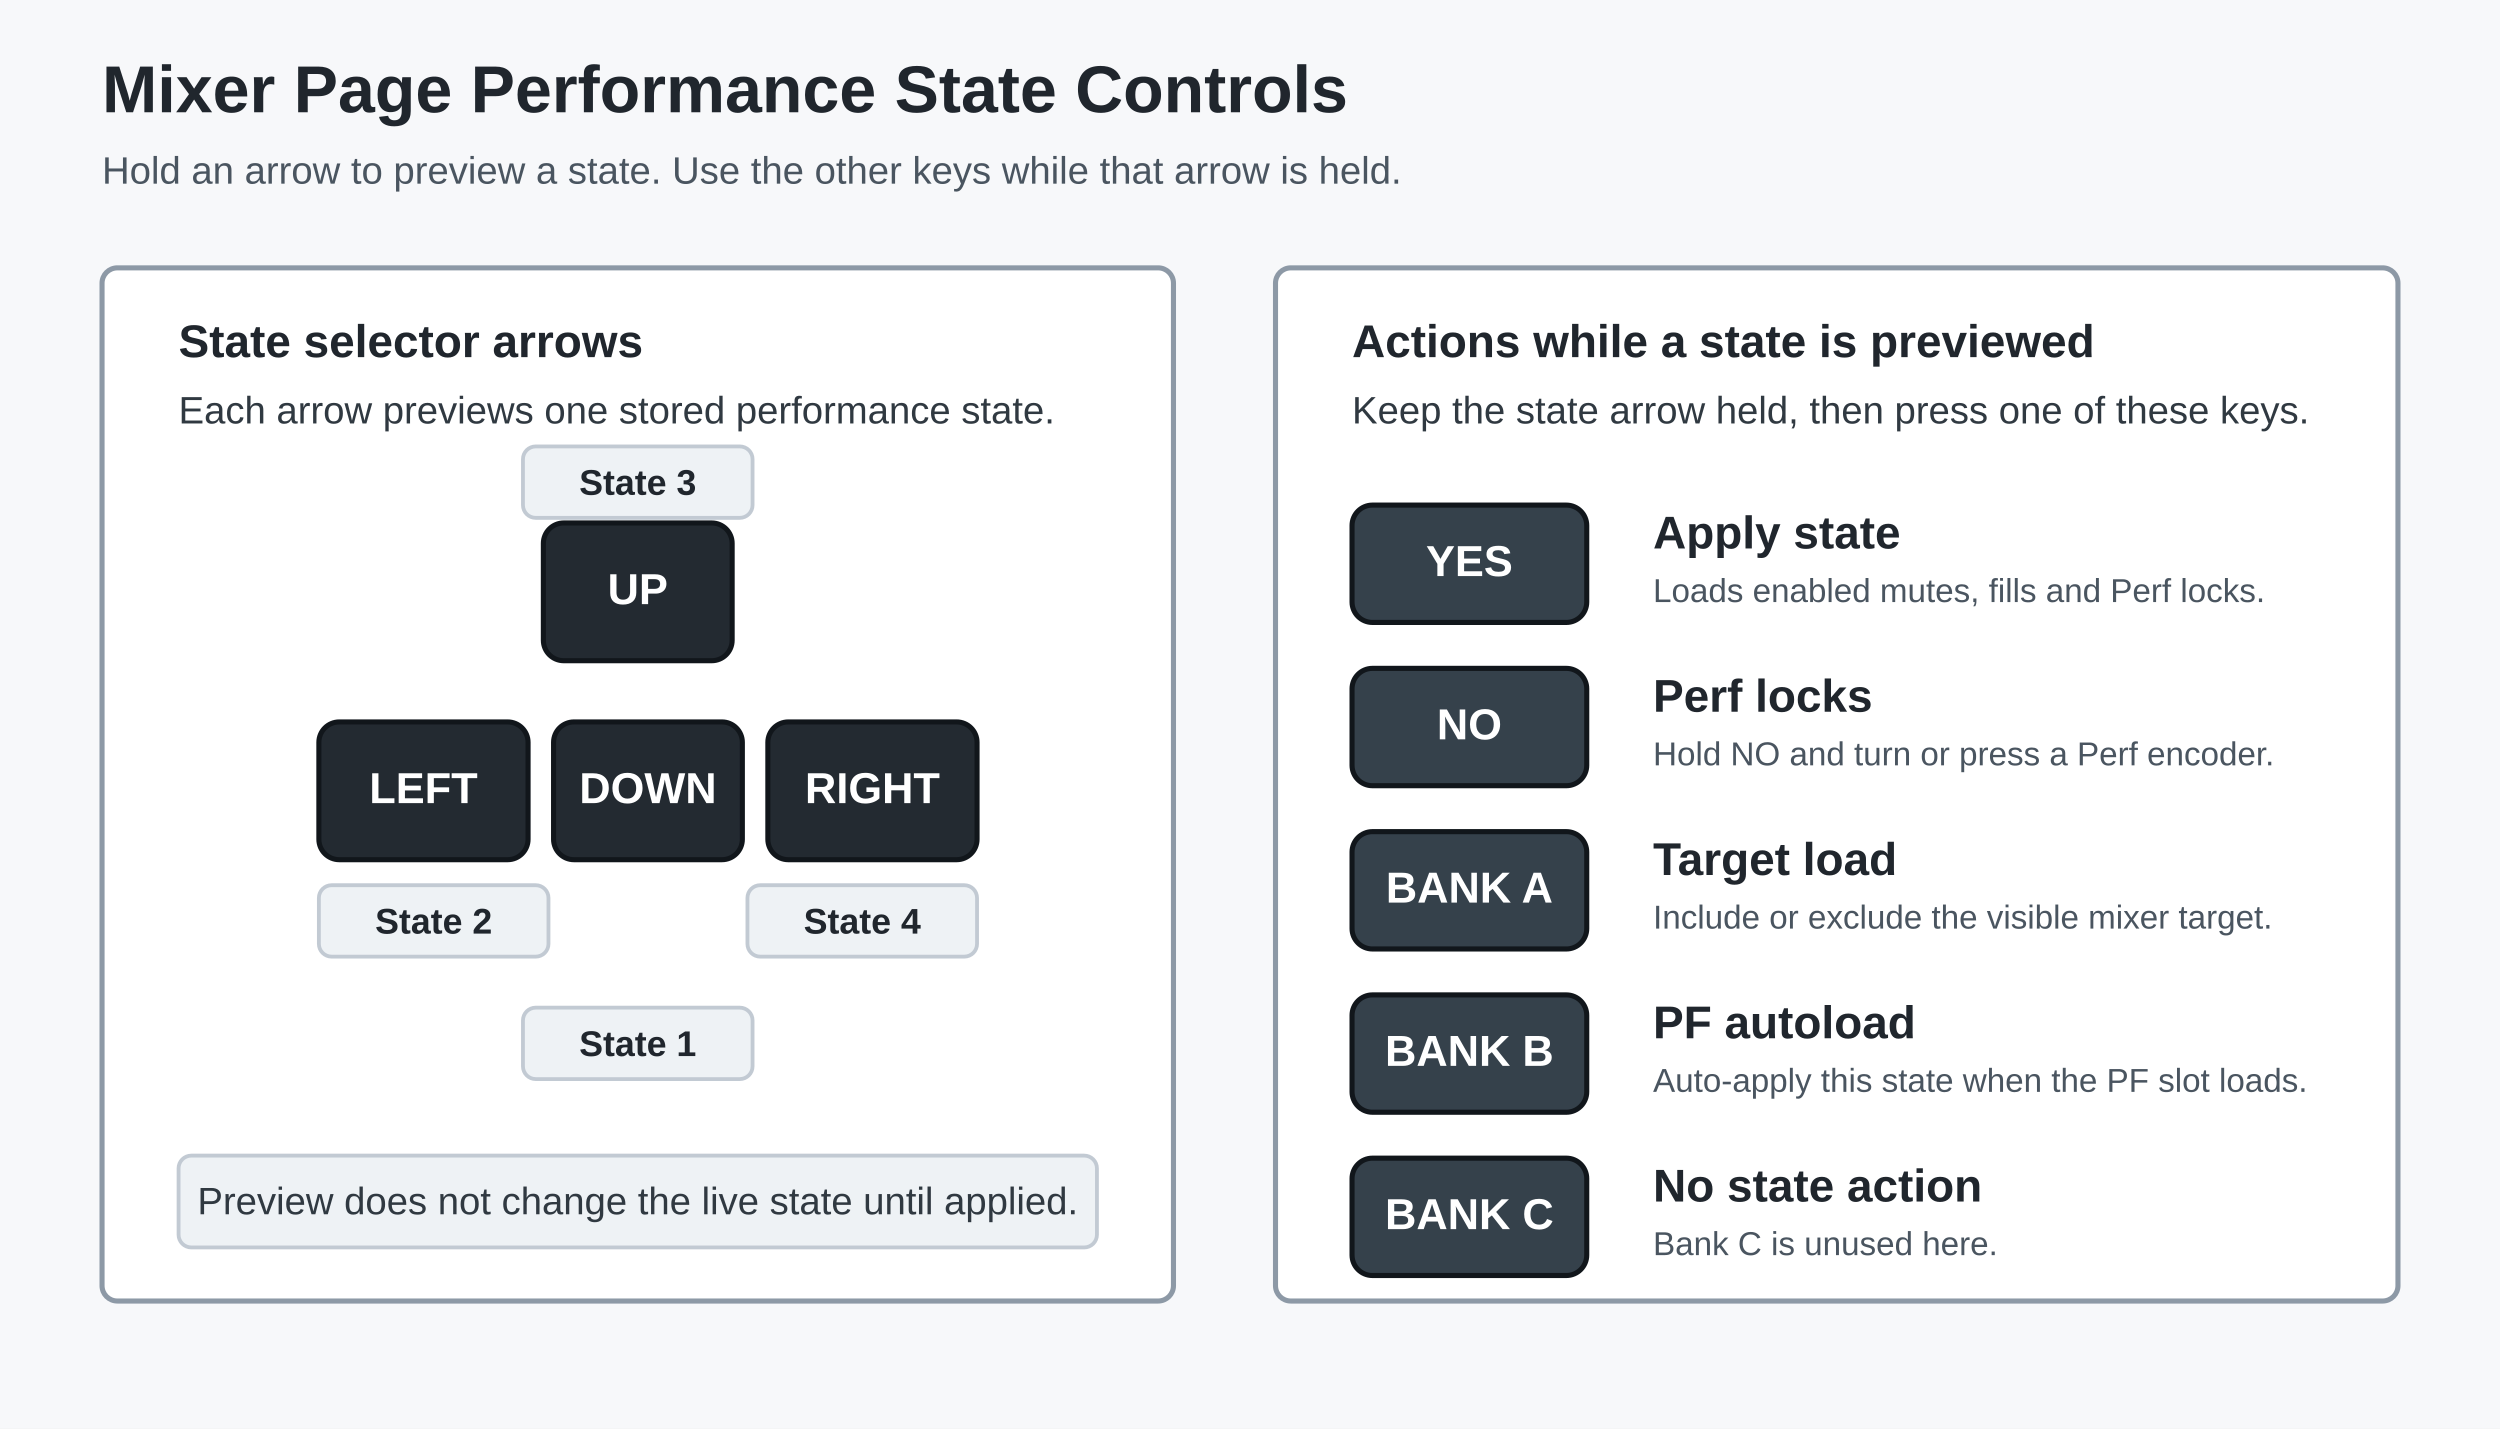
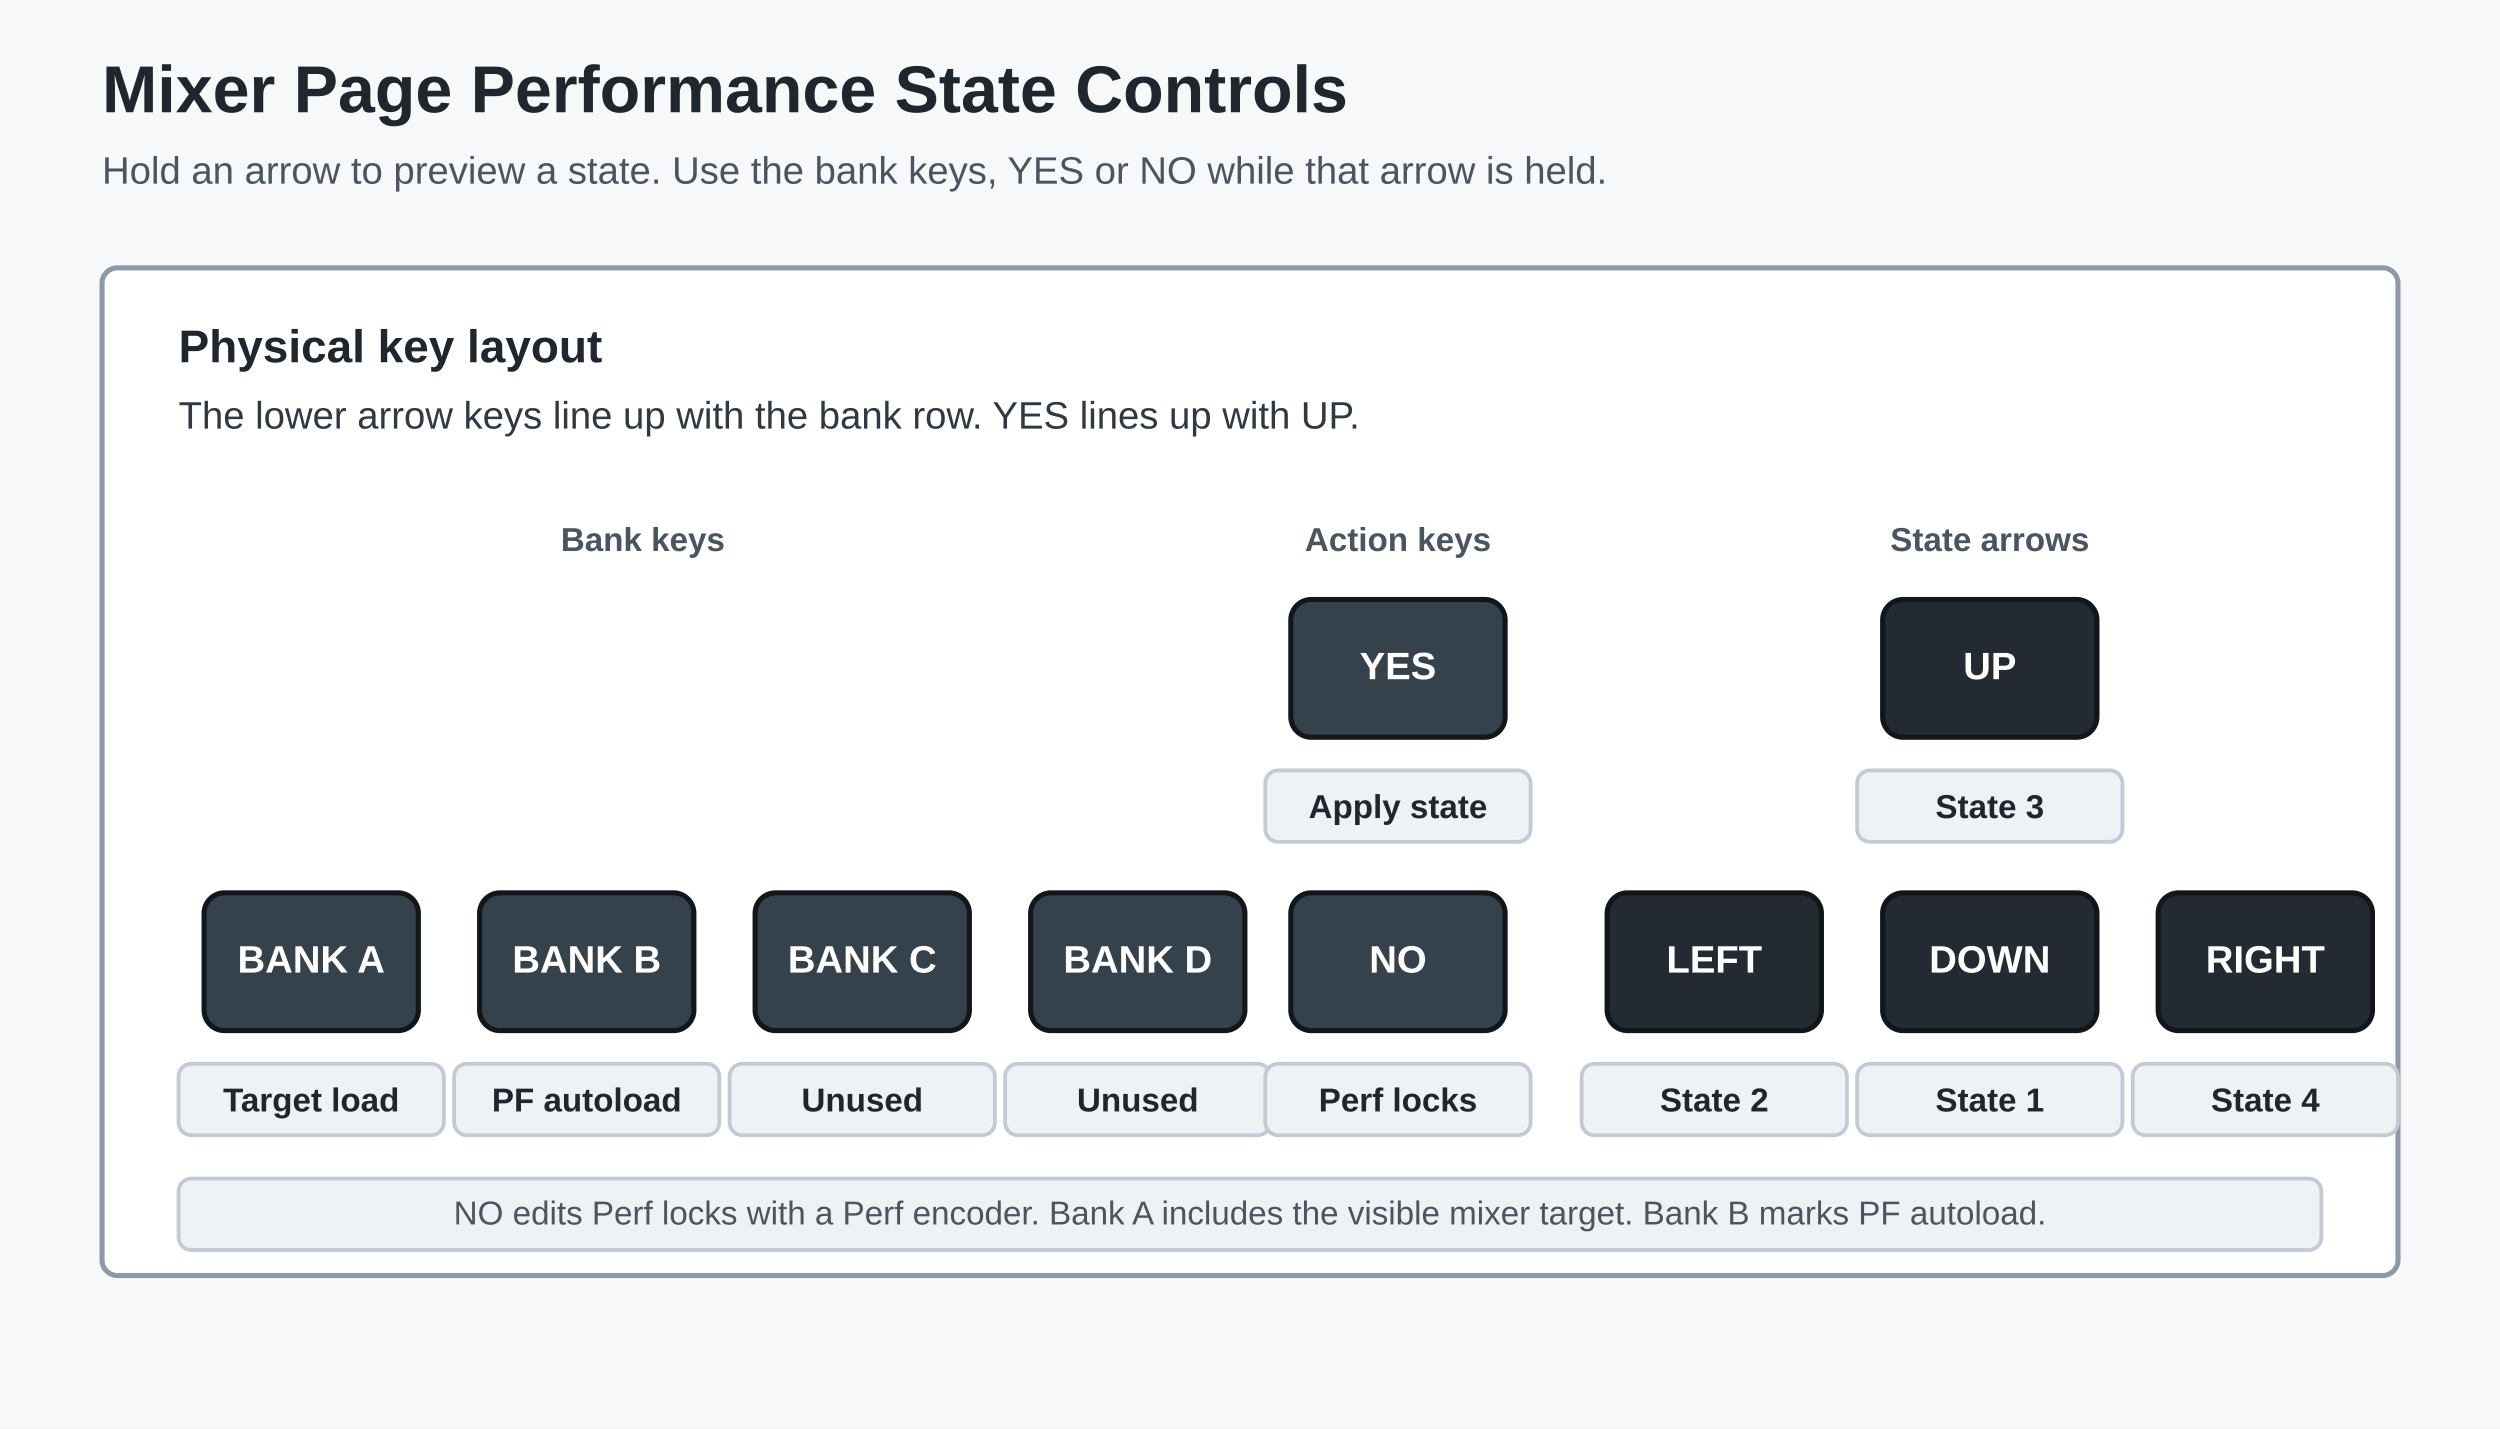
<svg xmlns="http://www.w3.org/2000/svg" viewBox="0 0 980 560" role="img" aria-labelledby="title desc">
  <defs>
    <style>
      .bg { fill: #f7f8fa; }
      .panel { fill: #ffffff; stroke: #8d99a6; stroke-width: 2; }
      .key { fill: #232a31; stroke: #11161b; stroke-width: 2; }
-       .key-alt { fill: #35414b; stroke: #11161b; stroke-width: 2; }
-       .key-text { fill: #ffffff; font: 700 17px Arial, Helvetica, sans-serif; text-anchor: middle; dominant-baseline: middle; }
+       .key-mid { fill: #35414b; stroke: #11161b; stroke-width: 2; }
+       .key-text { fill: #ffffff; font: 700 15px Arial, Helvetica, sans-serif; text-anchor: middle; dominant-baseline: middle; }
      .label { fill: #20262d; font: 700 18px Arial, Helvetica, sans-serif; }
      .body { fill: #303941; font: 15px Arial, Helvetica, sans-serif; }
      .small { fill: #4a5560; font: 13px Arial, Helvetica, sans-serif; }
      .title { fill: #20262d; font: 700 26px Arial, Helvetica, sans-serif; }
      .subtitle { fill: #4a5560; font: 15px Arial, Helvetica, sans-serif; }
      .badge { fill: #eef2f5; stroke: #c2cad3; stroke-width: 1.5; }
-       .badge-text { fill: #20262d; font: 700 14px Arial, Helvetica, sans-serif; text-anchor: middle; dominant-baseline: middle; }
+       .badge-text { fill: #20262d; font: 700 13px Arial, Helvetica, sans-serif; text-anchor: middle; dominant-baseline: middle; }
+       .section { fill: #4a5560; font: 700 13px Arial, Helvetica, sans-serif; text-anchor: middle; }
    </style>
  </defs>
  <rect class="bg" x="0" y="0" width="980" height="560" />
  <text class="title" x="40" y="44">Mixer Page Performance State Controls</text>
-   <text class="subtitle" x="40" y="72">Hold an arrow to preview a state. Use the other keys while that arrow is held.</text>
-   <rect class="panel" x="40" y="105" width="420" height="405" rx="6" />
-   <text class="label" x="70" y="140">State selector arrows</text>
-   <text class="body" x="70" y="166">Each arrow previews one stored performance state.</text>
-   <g transform="translate(135 205)">
-     <rect class="badge" x="70" y="-30" width="90" height="28" rx="5" />
-     <text class="badge-text" x="115" y="-15">State 3</text>
-     <rect class="key" x="78" y="0" width="74" height="54" rx="8" />
-     <text class="key-text" x="115" y="27">UP</text>
-     <rect class="badge" x="-10" y="142" width="90" height="28" rx="5" />
-     <text class="badge-text" x="35" y="157">State 2</text>
-     <rect class="key" x="-10" y="78" width="82" height="54" rx="8" />
-     <text class="key-text" x="31" y="105">LEFT</text>
-     <rect class="badge" x="70" y="190" width="90" height="28" rx="5" />
-     <text class="badge-text" x="115" y="205">State 1</text>
-     <rect class="key" x="82" y="78" width="74" height="54" rx="8" />
-     <text class="key-text" x="119" y="105">DOWN</text>
-     <rect class="badge" x="158" y="142" width="90" height="28" rx="5" />
-     <text class="badge-text" x="203" y="157">State 4</text>
-     <rect class="key" x="166" y="78" width="82" height="54" rx="8" />
-     <text class="key-text" x="207" y="105">RIGHT</text>
+   <text class="subtitle" x="40" y="72">Hold an arrow to preview a state. Use the bank keys, YES or NO while that arrow is held.</text>
+   <rect class="panel" x="40" y="105" width="900" height="395" rx="6" />
+   <text class="label" x="70" y="142">Physical key layout</text>
+   <text class="body" x="70" y="168">The lower arrow keys line up with the bank row. YES lines up with UP.</text>
+   <text class="section" x="252" y="216">Bank keys</text>
+   <text class="section" x="548" y="216">Action keys</text>
+   <text class="section" x="780" y="216">State arrows</text>
+   <g id="top-row">
+     <rect class="key-mid" x="506" y="235" width="84" height="54" rx="8" />
+     <text class="key-text" x="548" y="262">YES</text>
+     <rect class="badge" x="496" y="302" width="104" height="28" rx="5" />
+     <text class="badge-text" x="548" y="317">Apply state</text>
+     <rect class="key" x="738" y="235" width="84" height="54" rx="8" />
+     <text class="key-text" x="780" y="262">UP</text>
+     <rect class="badge" x="728" y="302" width="104" height="28" rx="5" />
+     <text class="badge-text" x="780" y="317">State 3</text>
  </g>
-   <rect class="badge" x="70" y="453" width="360" height="36" rx="5" />
-   <text class="body" x="250" y="476" text-anchor="middle">Preview does not change the live state until applied.</text>
-   <rect class="panel" x="500" y="105" width="440" height="405" rx="6" />
-   <text class="label" x="530" y="140">Actions while a state is previewed</text>
-   <text class="body" x="530" y="166">Keep the state arrow held, then press one of these keys.</text>
-   <g transform="translate(530 198)">
-     <rect class="key-alt" x="0" y="0" width="92" height="46" rx="8" />
-     <text class="key-text" x="46" y="23">YES</text>
-     <text class="label" x="118" y="17">Apply state</text>
-     <text class="small" x="118" y="38">Loads enabled mutes, fills and Perf locks.</text>
-     <rect class="key-alt" x="0" y="64" width="92" height="46" rx="8" />
-     <text class="key-text" x="46" y="87">NO</text>
-     <text class="label" x="118" y="81">Perf locks</text>
-     <text class="small" x="118" y="102">Hold NO and turn or press a Perf encoder.</text>
-     <rect class="key-alt" x="0" y="128" width="92" height="46" rx="8" />
-     <text class="key-text" x="46" y="151">BANK A</text>
-     <text class="label" x="118" y="145">Target load</text>
-     <text class="small" x="118" y="166">Include or exclude the visible mixer target.</text>
-     <rect class="key-alt" x="0" y="192" width="92" height="46" rx="8" />
-     <text class="key-text" x="46" y="215">BANK B</text>
-     <text class="label" x="118" y="209">PF autoload</text>
-     <text class="small" x="118" y="230">Auto-apply this state when the PF slot loads.</text>
-     <rect class="key-alt" x="0" y="256" width="92" height="46" rx="8" />
-     <text class="key-text" x="46" y="279">BANK C</text>
-     <text class="label" x="118" y="273">No state action</text>
-     <text class="small" x="118" y="294">Bank C is unused here.</text>
+   <g id="bottom-row">
+     <rect class="key-mid" x="80" y="350" width="84" height="54" rx="8" />
+     <text class="key-text" x="122" y="377">BANK A</text>
+     <rect class="badge" x="70" y="417" width="104" height="28" rx="5" />
+     <text class="badge-text" x="122" y="432">Target load</text>
+     <rect class="key-mid" x="188" y="350" width="84" height="54" rx="8" />
+     <text class="key-text" x="230" y="377">BANK B</text>
+     <rect class="badge" x="178" y="417" width="104" height="28" rx="5" />
+     <text class="badge-text" x="230" y="432">PF autoload</text>
+     <rect class="key-mid" x="296" y="350" width="84" height="54" rx="8" />
+     <text class="key-text" x="338" y="377">BANK C</text>
+     <rect class="badge" x="286" y="417" width="104" height="28" rx="5" />
+     <text class="badge-text" x="338" y="432">Unused</text>
+     <rect class="key-mid" x="404" y="350" width="84" height="54" rx="8" />
+     <text class="key-text" x="446" y="377">BANK D</text>
+     <rect class="badge" x="394" y="417" width="104" height="28" rx="5" />
+     <text class="badge-text" x="446" y="432">Unused</text>
+     <rect class="key-mid" x="506" y="350" width="84" height="54" rx="8" />
+     <text class="key-text" x="548" y="377">NO</text>
+     <rect class="badge" x="496" y="417" width="104" height="28" rx="5" />
+     <text class="badge-text" x="548" y="432">Perf locks</text>
+     <rect class="key" x="630" y="350" width="84" height="54" rx="8" />
+     <text class="key-text" x="672" y="377">LEFT</text>
+     <rect class="badge" x="620" y="417" width="104" height="28" rx="5" />
+     <text class="badge-text" x="672" y="432">State 2</text>
+     <rect class="key" x="738" y="350" width="84" height="54" rx="8" />
+     <text class="key-text" x="780" y="377">DOWN</text>
+     <rect class="badge" x="728" y="417" width="104" height="28" rx="5" />
+     <text class="badge-text" x="780" y="432">State 1</text>
+     <rect class="key" x="846" y="350" width="84" height="54" rx="8" />
+     <text class="key-text" x="888" y="377">RIGHT</text>
+     <rect class="badge" x="836" y="417" width="104" height="28" rx="5" />
+     <text class="badge-text" x="888" y="432">State 4</text>
  </g>
+   <rect class="badge" x="70" y="462" width="840" height="28" rx="5" />
+   <text class="small" x="490" y="480" text-anchor="middle">NO edits Perf locks with a Perf encoder. Bank A includes the visible mixer target. Bank B marks PF autoload.</text>
</svg>
